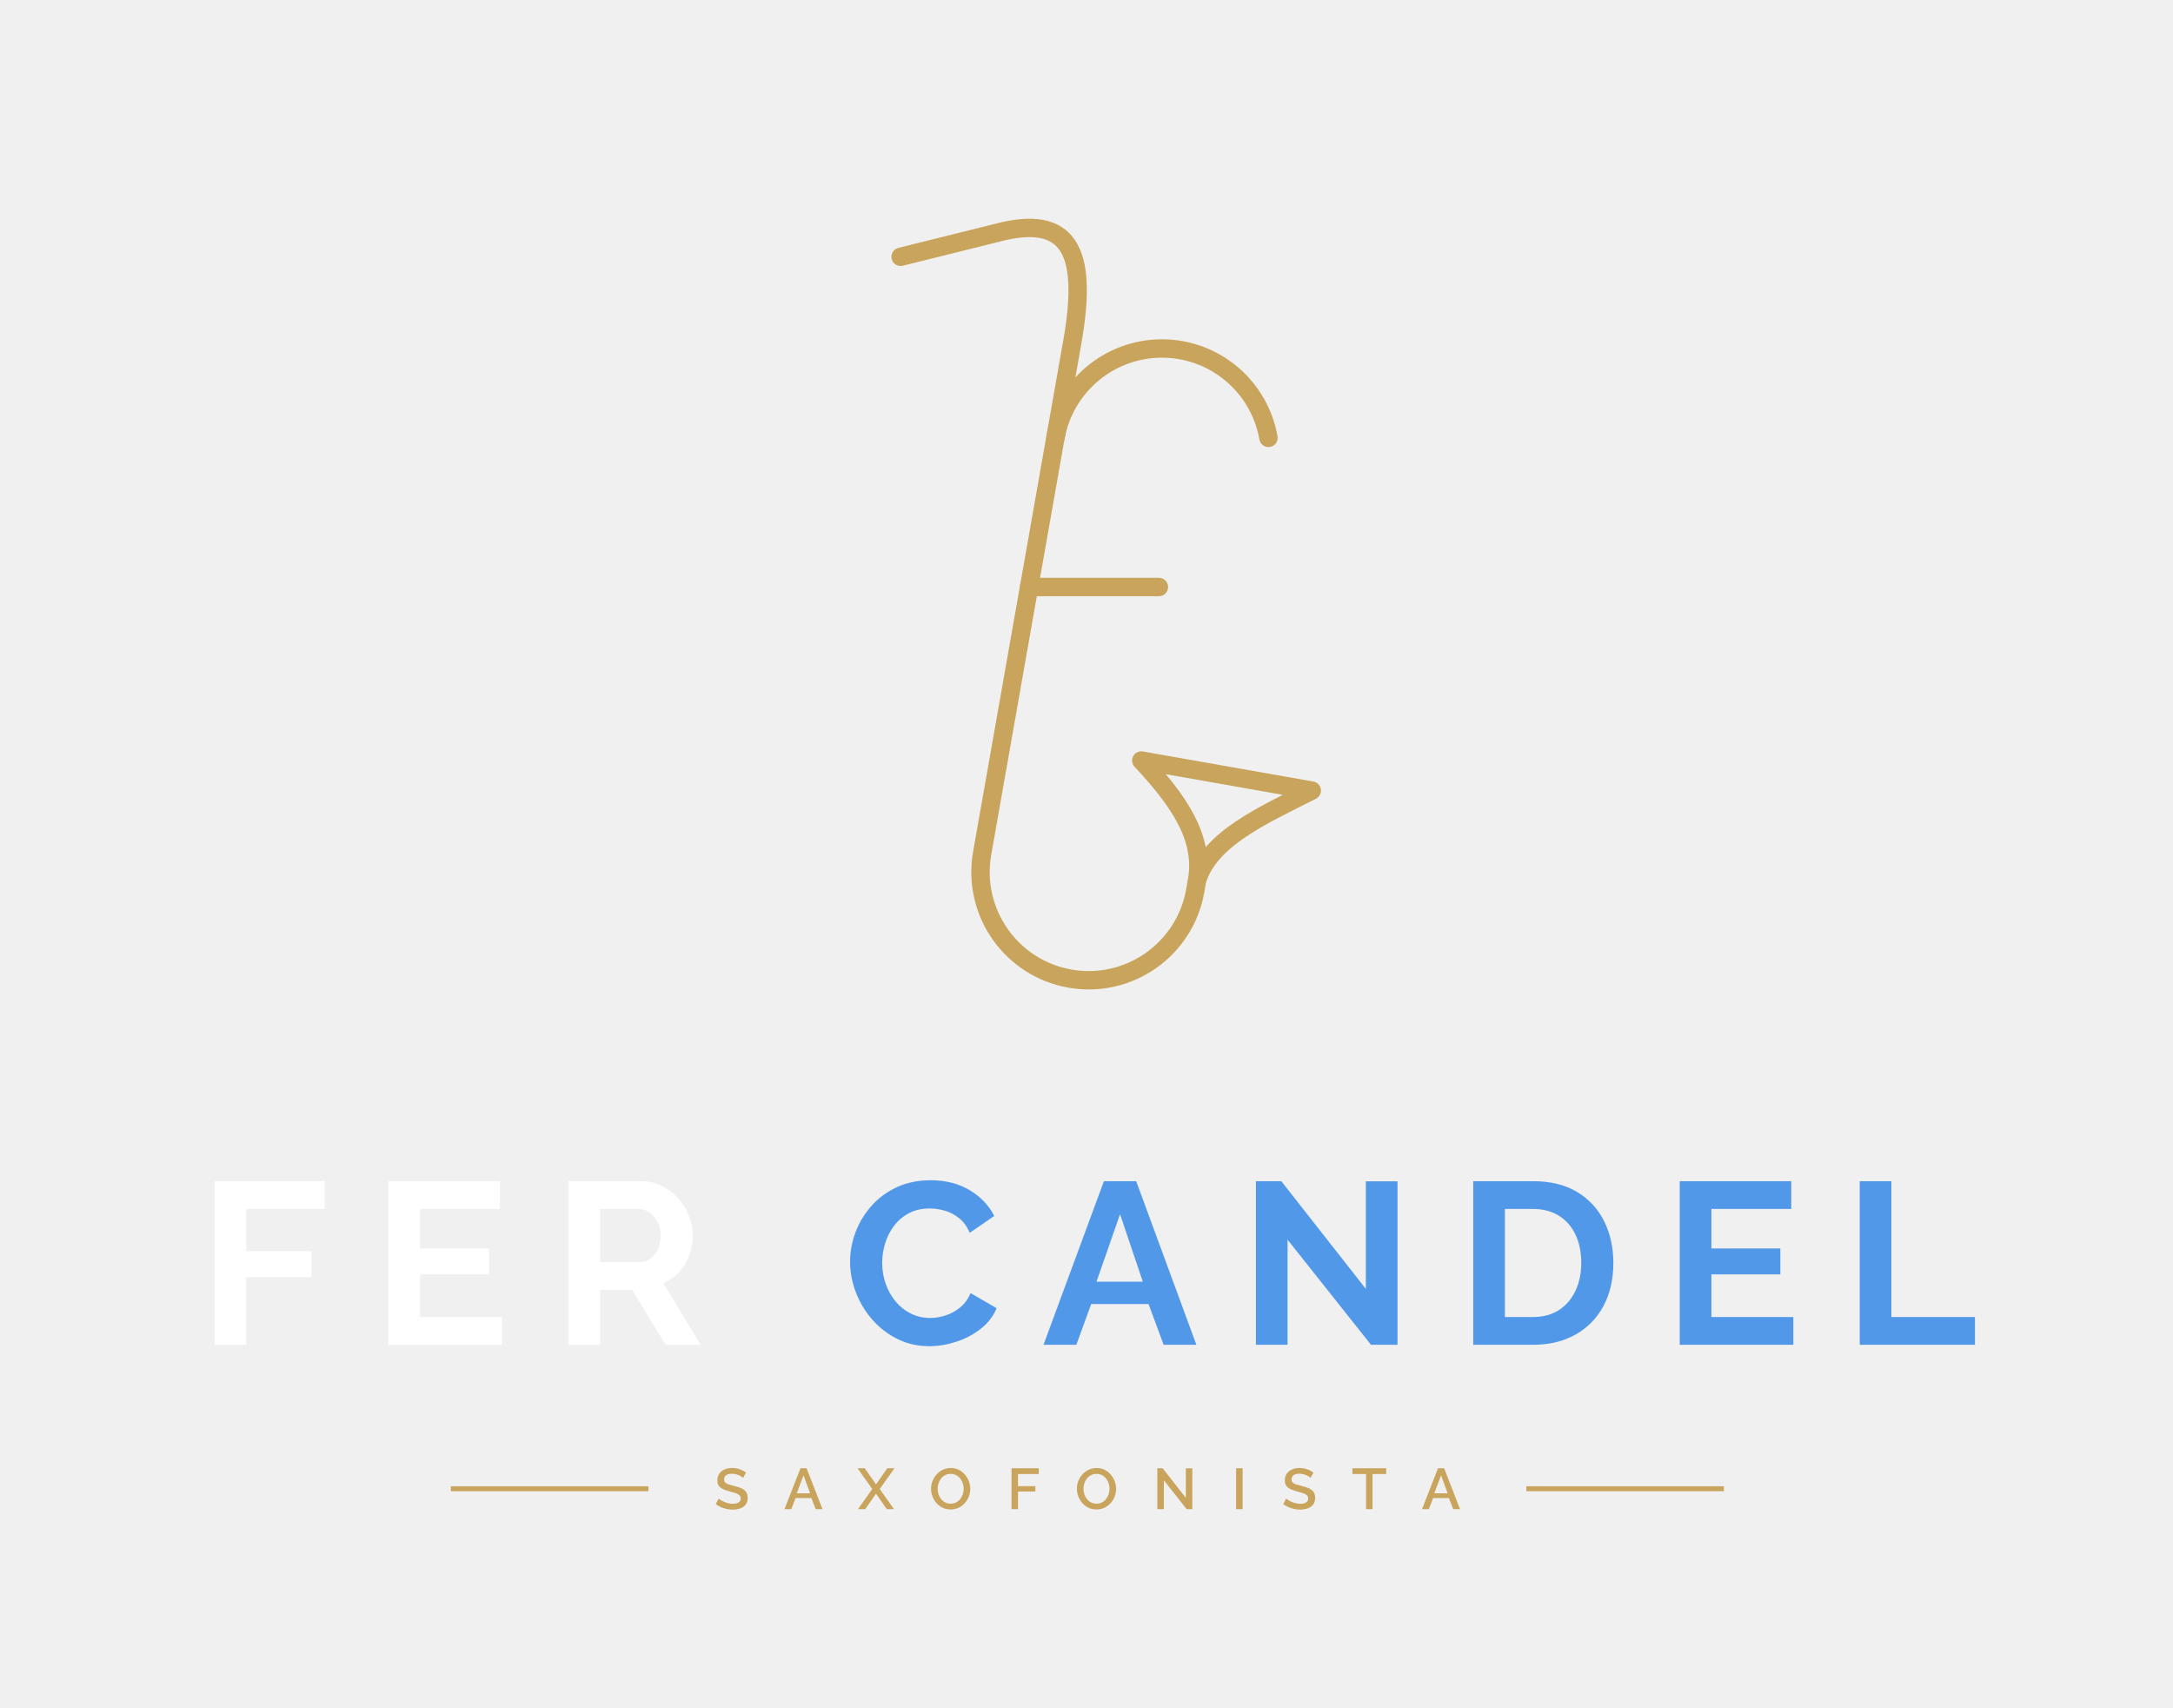
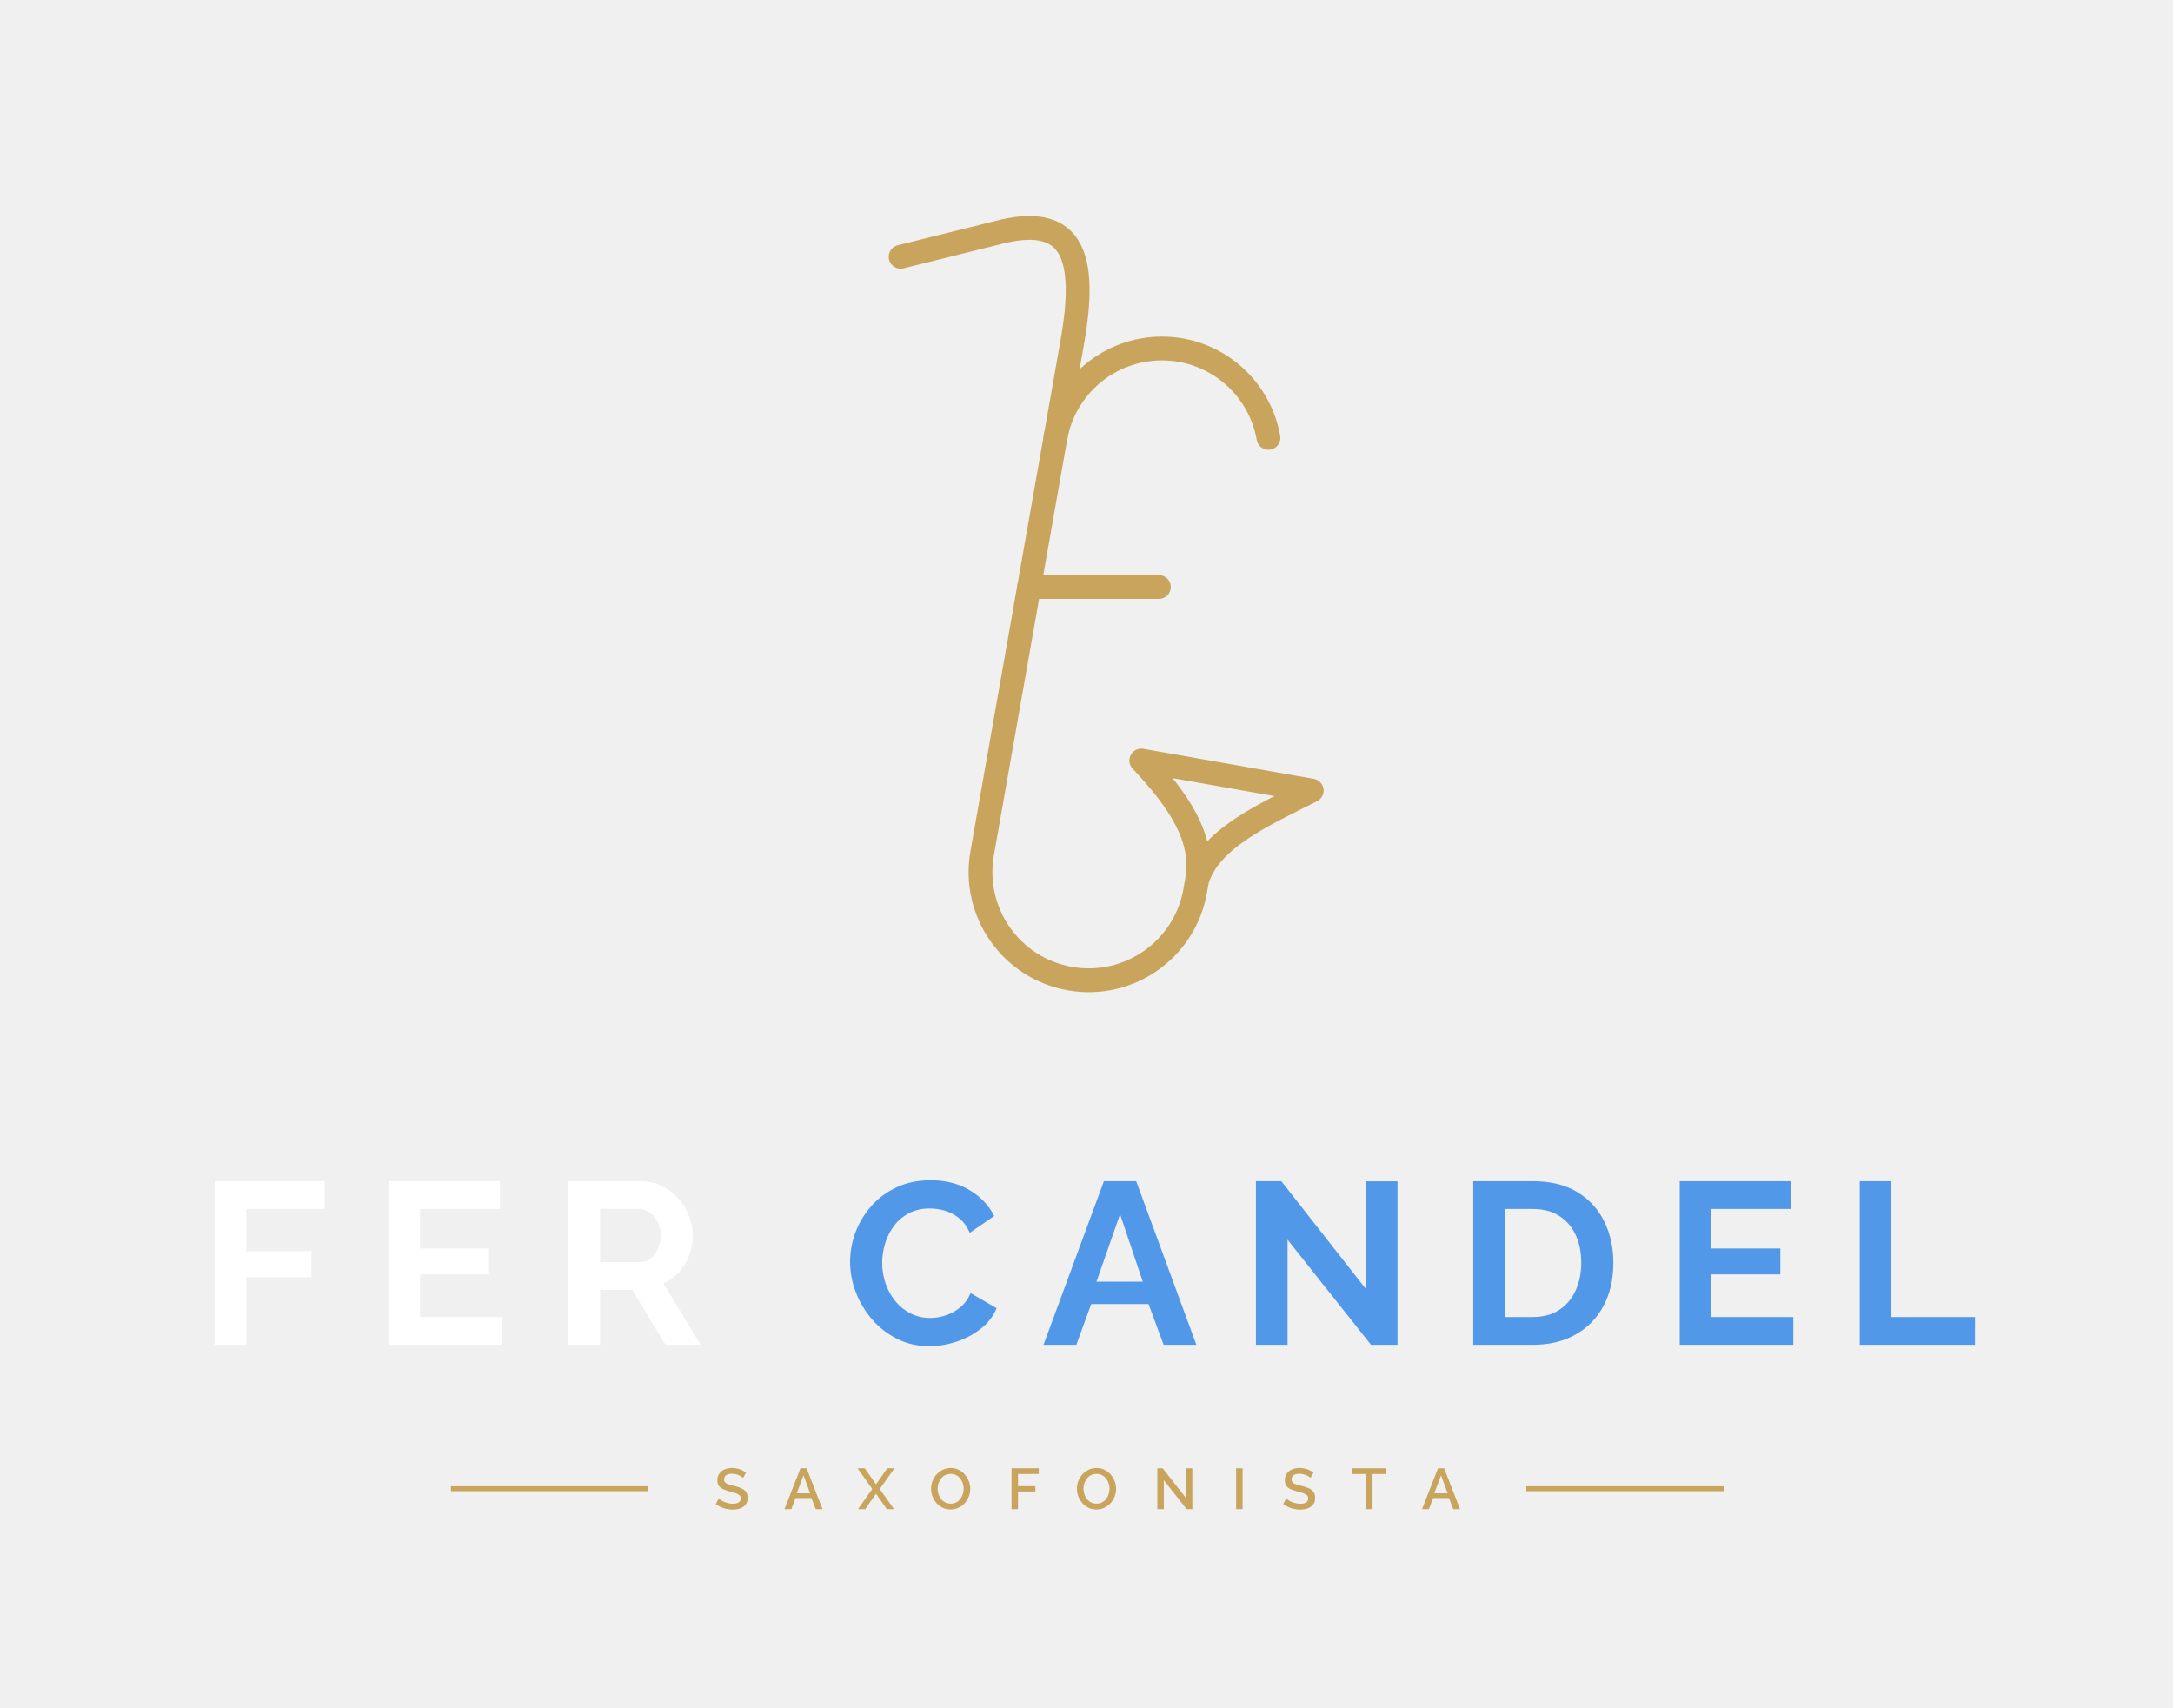
<svg xmlns="http://www.w3.org/2000/svg" viewBox="0 0 528 415" width="528" height="415">
-   <g transform="translate(182.742 50.628) scale(1.3141)" fill="none" stroke="#C9A45C" stroke-width="3.4" stroke-linecap="round" stroke-linejoin="round">
+   <g transform="translate(182.742 50.628) scale(1.3141)" fill="none" stroke="#C9A45C" stroke-width="4.4" stroke-linecap="round" stroke-linejoin="round">
    <path d="M16 16 L34 8 C46 3 50 10 50 26 L50 122 A20 20 0 0 0 90 122 L90 120 C90 112 84 106 76 100 L108 100 C100 106 91 112 90 120" transform="rotate(10 62 78)" />
    <path d="M56.09 42.43 A20 20 0 0 1 95.48 42.43" />
    <path d="M51.22 70.01 L75.22 70.01" />
  </g>
  <path d="M52.154 326.76V287.0H78.872V293.753H59.846V304.02H75.664V310.316H59.846V326.76Z M121.976 320.007V326.76H94.378V287.0H121.472V293.753H102.07V303.35H118.824V309.646H102.07V320.007Z M138.114 326.76V287.0H155.693Q158.452 287.0 160.762 288.13Q163.072 289.26 164.772 291.156Q166.472 293.051 167.406 295.408Q168.34 297.764 168.34 300.192Q168.34 302.734 167.468 305.046Q166.596 307.359 164.985 309.107Q163.374 310.856 161.183 311.806L170.259 326.76H161.718L153.581 313.414H145.806V326.76ZM145.806 306.662H155.522Q156.963 306.662 158.086 305.804Q159.209 304.946 159.875 303.472Q160.541 301.997 160.541 300.192Q160.541 298.331 159.773 296.884Q159.005 295.437 157.798 294.595Q156.591 293.753 155.211 293.753H145.806Z" fill="#FFFFFF" />
  <path d="M206.555 306.575Q206.555 302.935 207.865 299.435Q209.176 295.935 211.7 293.063Q214.224 290.192 217.866 288.484Q221.508 286.776 226.114 286.776Q231.611 286.776 235.621 289.187Q239.631 291.597 241.58 295.456L235.634 299.547Q234.66 297.28 233.042 295.985Q231.424 294.691 229.551 294.163Q227.679 293.635 225.89 293.635Q223.015 293.635 220.846 294.79Q218.677 295.945 217.231 297.856Q215.786 299.768 215.069 302.123Q214.353 304.479 214.353 306.849Q214.353 309.475 215.199 311.901Q216.046 314.328 217.591 316.196Q219.136 318.065 221.29 319.151Q223.444 320.237 226.033 320.237Q227.852 320.237 229.758 319.622Q231.665 319.008 233.291 317.683Q234.917 316.357 235.835 314.196L242.156 317.856Q240.95 320.799 238.298 322.871Q235.646 324.943 232.343 326.019Q229.04 327.096 225.809 327.096Q221.569 327.096 218.04 325.332Q214.51 323.568 211.942 320.628Q209.374 317.688 207.965 314.02Q206.555 310.352 206.555 306.575Z M268.233 287.0H276.075L290.699 326.76H282.747L279.078 316.855H265.143L261.53 326.76H253.553ZM277.68 311.419 272.154 295.021 266.429 311.419Z M312.854 301.221V326.76H305.162V287.0H311.337L331.878 313.181V287.031H339.57V326.76H333.134Z M357.97 326.76V287.0H372.428Q378.913 287.0 383.273 289.66Q387.632 292.32 389.823 296.828Q392.015 301.336 392.015 306.824Q392.015 312.872 389.599 317.352Q387.184 321.832 382.784 324.296Q378.384 326.76 372.428 326.76ZM384.216 306.824Q384.216 302.975 382.83 300.021Q381.443 297.067 378.812 295.41Q376.181 293.753 372.428 293.753H365.662V320.007H372.428Q376.237 320.007 378.855 318.279Q381.473 316.55 382.845 313.556Q384.216 310.561 384.216 306.824Z M435.744 320.007V326.76H408.146V287.0H435.24V293.753H415.838V303.35H432.592V309.646H415.838V320.007Z M451.882 326.76V287.0H459.574V320.007H479.881V326.76Z" fill="#5298E8" />
  <path d="M180.554 359.097Q180.422 358.943 180.151 358.77Q179.88 358.597 179.521 358.444Q179.162 358.291 178.738 358.189Q178.315 358.088 177.867 358.088Q176.891 358.088 176.414 358.452Q175.938 358.817 175.938 359.467Q175.938 359.939 176.206 360.214Q176.474 360.488 177.018 360.669Q177.563 360.85 178.39 361.054Q179.402 361.29 180.14 361.621Q180.877 361.952 181.274 362.497Q181.671 363.042 181.671 363.947Q181.671 364.701 181.388 365.244Q181.104 365.787 180.602 366.135Q180.1 366.482 179.439 366.643Q178.778 366.804 178.023 366.804Q177.276 366.804 176.543 366.646Q175.81 366.488 175.148 366.191Q174.486 365.893 173.917 365.455L174.642 364.105Q174.818 364.291 175.159 364.509Q175.499 364.726 175.955 364.925Q176.412 365.124 176.952 365.254Q177.491 365.383 178.054 365.383Q178.985 365.383 179.484 365.056Q179.983 364.728 179.983 364.104Q179.983 363.601 179.659 363.303Q179.334 363.005 178.722 362.797Q178.11 362.59 177.255 362.372Q176.277 362.111 175.618 361.795Q174.96 361.479 174.633 360.984Q174.307 360.489 174.307 359.718Q174.307 358.732 174.781 358.056Q175.255 357.38 176.074 357.034Q176.894 356.687 177.907 356.687Q178.591 356.687 179.193 356.835Q179.795 356.982 180.319 357.234Q180.843 357.486 181.269 357.809Z M194.498 356.76H195.99L199.857 366.7H198.205L197.153 363.996H193.31L192.272 366.7H190.617ZM196.84 362.835 195.244 358.479 193.595 362.835Z M210.12 356.76 212.859 360.665 215.599 356.76H217.342L213.758 361.8L217.23 366.7H215.487L212.859 362.935L210.232 366.7H208.475L211.946 361.8L208.363 356.76Z M230.983 366.773Q229.915 366.773 229.046 366.352Q228.177 365.93 227.545 365.209Q226.913 364.488 226.572 363.585Q226.232 362.682 226.232 361.727Q226.232 360.733 226.593 359.831Q226.955 358.93 227.601 358.223Q228.247 357.516 229.117 357.105Q229.988 356.693 231.017 356.693Q232.085 356.693 232.954 357.126Q233.824 357.558 234.449 358.286Q235.074 359.014 235.414 359.912Q235.755 360.809 235.755 361.75Q235.755 362.741 235.4 363.643Q235.046 364.544 234.4 365.251Q233.754 365.958 232.884 366.366Q232.015 366.773 230.983 366.773ZM227.829 361.733Q227.829 362.435 228.051 363.09Q228.273 363.746 228.685 364.254Q229.097 364.763 229.683 365.062Q230.269 365.361 231 365.361Q231.753 365.361 232.341 365.049Q232.928 364.738 233.333 364.215Q233.738 363.693 233.948 363.043Q234.158 362.393 234.158 361.727Q234.158 361.025 233.935 360.377Q233.713 359.728 233.296 359.214Q232.878 358.7 232.296 358.408Q231.714 358.116 230.997 358.116Q230.244 358.116 229.658 358.422Q229.072 358.728 228.666 359.248Q228.259 359.767 228.044 360.412Q227.829 361.056 227.829 361.733Z M245.783 366.7V356.76H252.403V358.152H247.36V361.11H251.581V362.411H247.36V366.7Z M266.417 366.773Q265.349 366.773 264.48 366.352Q263.611 365.93 262.979 365.209Q262.347 364.488 262.006 363.585Q261.666 362.682 261.666 361.727Q261.666 360.733 262.027 359.831Q262.389 358.93 263.035 358.223Q263.681 357.516 264.551 357.105Q265.422 356.693 266.451 356.693Q267.519 356.693 268.388 357.126Q269.258 357.558 269.883 358.286Q270.508 359.014 270.848 359.912Q271.189 360.809 271.189 361.75Q271.189 362.741 270.834 363.643Q270.48 364.544 269.834 365.251Q269.188 365.958 268.318 366.366Q267.449 366.773 266.417 366.773ZM263.263 361.733Q263.263 362.435 263.485 363.09Q263.707 363.746 264.119 364.254Q264.531 364.763 265.117 365.062Q265.703 365.361 266.434 365.361Q267.187 365.361 267.775 365.049Q268.362 364.738 268.767 364.215Q269.172 363.693 269.382 363.043Q269.592 362.393 269.592 361.727Q269.592 361.025 269.369 360.377Q269.147 359.728 268.73 359.214Q268.312 358.7 267.73 358.408Q267.148 358.116 266.431 358.116Q265.678 358.116 265.092 358.422Q264.506 358.728 264.1 359.248Q263.693 359.767 263.478 360.412Q263.263 361.056 263.263 361.733Z M282.794 359.673V366.7H281.217V356.76H282.51L288.136 363.944V356.771H289.713V366.7H288.345Z M300.355 366.7V356.76H301.932V366.7Z M318.44 359.097Q318.308 358.943 318.037 358.77Q317.766 358.597 317.407 358.444Q317.048 358.291 316.624 358.189Q316.201 358.088 315.753 358.088Q314.777 358.088 314.3 358.452Q313.824 358.817 313.824 359.467Q313.824 359.939 314.092 360.214Q314.36 360.488 314.904 360.669Q315.449 360.85 316.276 361.054Q317.288 361.29 318.026 361.621Q318.763 361.952 319.16 362.497Q319.557 363.042 319.557 363.947Q319.557 364.701 319.274 365.244Q318.99 365.787 318.488 366.135Q317.986 366.482 317.325 366.643Q316.664 366.804 315.909 366.804Q315.162 366.804 314.429 366.646Q313.696 366.488 313.034 366.191Q312.372 365.893 311.803 365.455L312.528 364.105Q312.704 364.291 313.045 364.509Q313.385 364.726 313.841 364.925Q314.298 365.124 314.838 365.254Q315.377 365.383 315.94 365.383Q316.871 365.383 317.37 365.056Q317.869 364.728 317.869 364.104Q317.869 363.601 317.545 363.303Q317.22 363.005 316.608 362.797Q315.996 362.59 315.141 362.372Q314.163 362.111 313.504 361.795Q312.846 361.479 312.519 360.984Q312.193 360.489 312.193 359.718Q312.193 358.732 312.667 358.056Q313.141 357.38 313.96 357.034Q314.78 356.687 315.793 356.687Q316.477 356.687 317.079 356.835Q317.681 356.982 318.205 357.234Q318.729 357.486 319.155 357.809Z M336.808 358.152H333.502V366.7H331.925V358.152H328.616V356.76H336.808Z M349.408 356.76H350.9L354.767 366.7H353.115L352.063 363.996H348.22L347.182 366.7H345.527ZM351.75 362.835 350.154 358.479 348.505 362.835Z" fill="#C9A45C" />
  <rect x="109.56" y="361.13" width="48" height="1.2" fill="#C9A45C" />
  <rect x="370.87" y="361.13" width="48" height="1.2" fill="#C9A45C" />
</svg>
